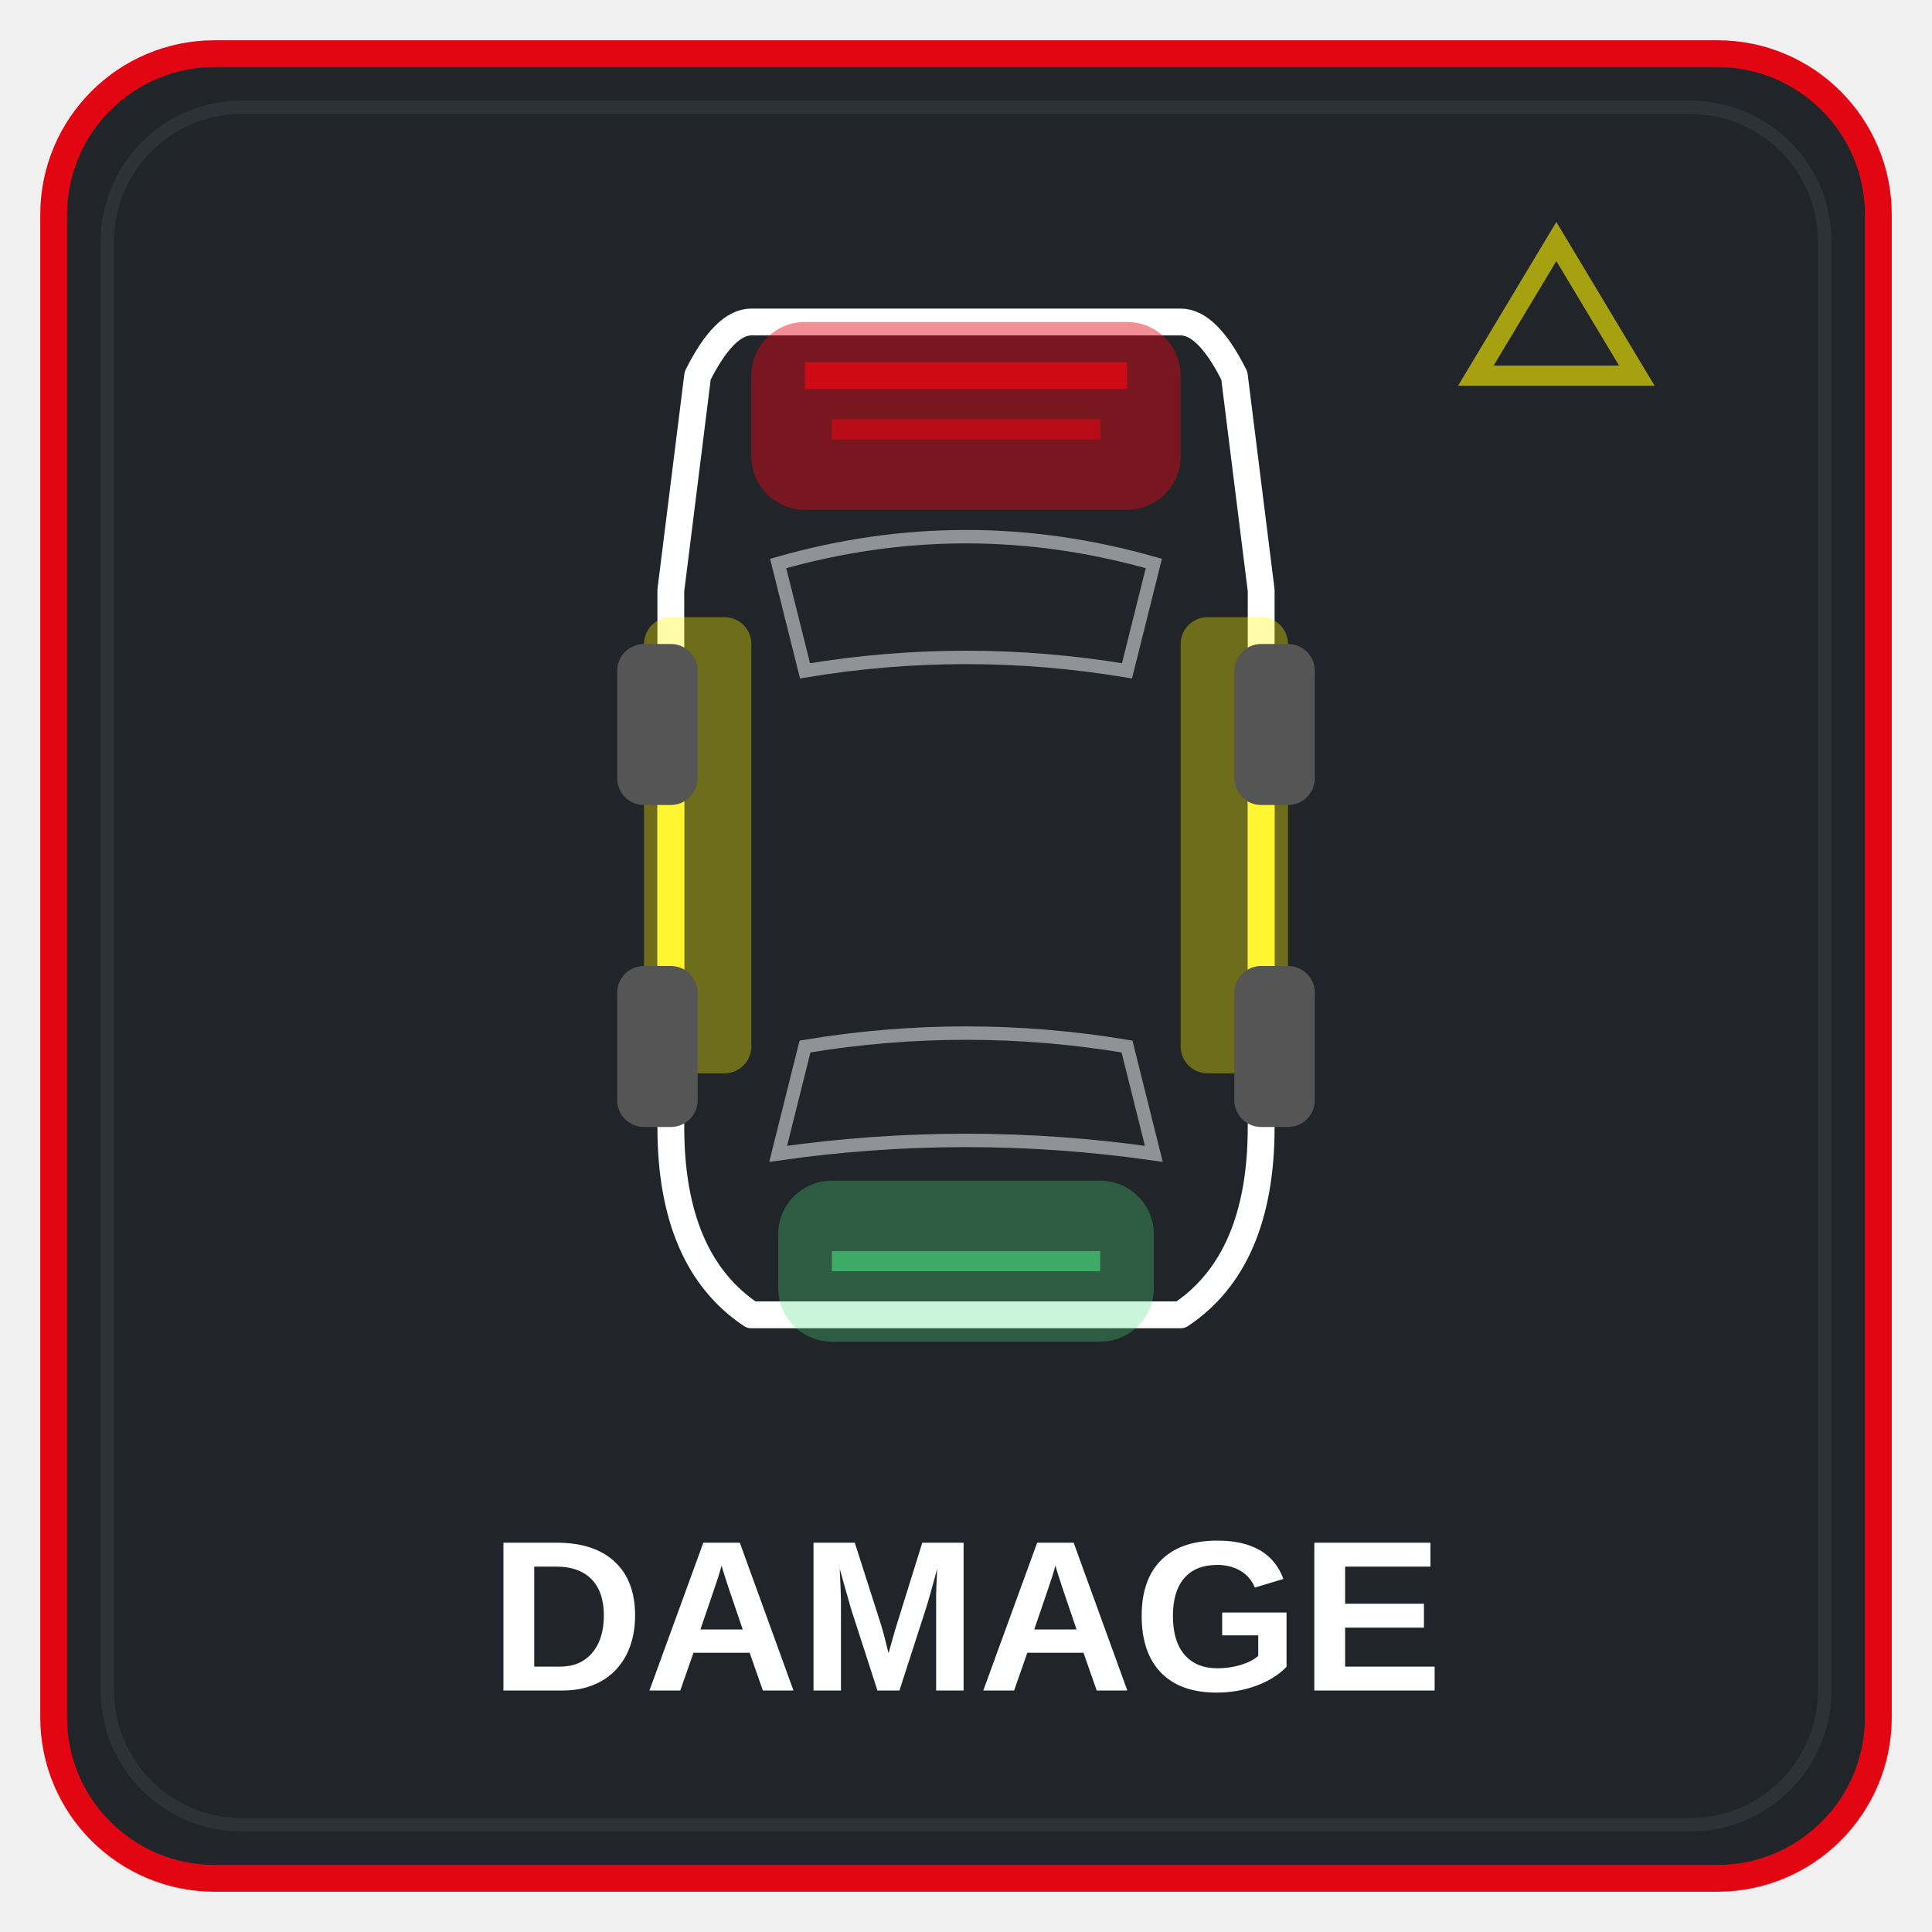
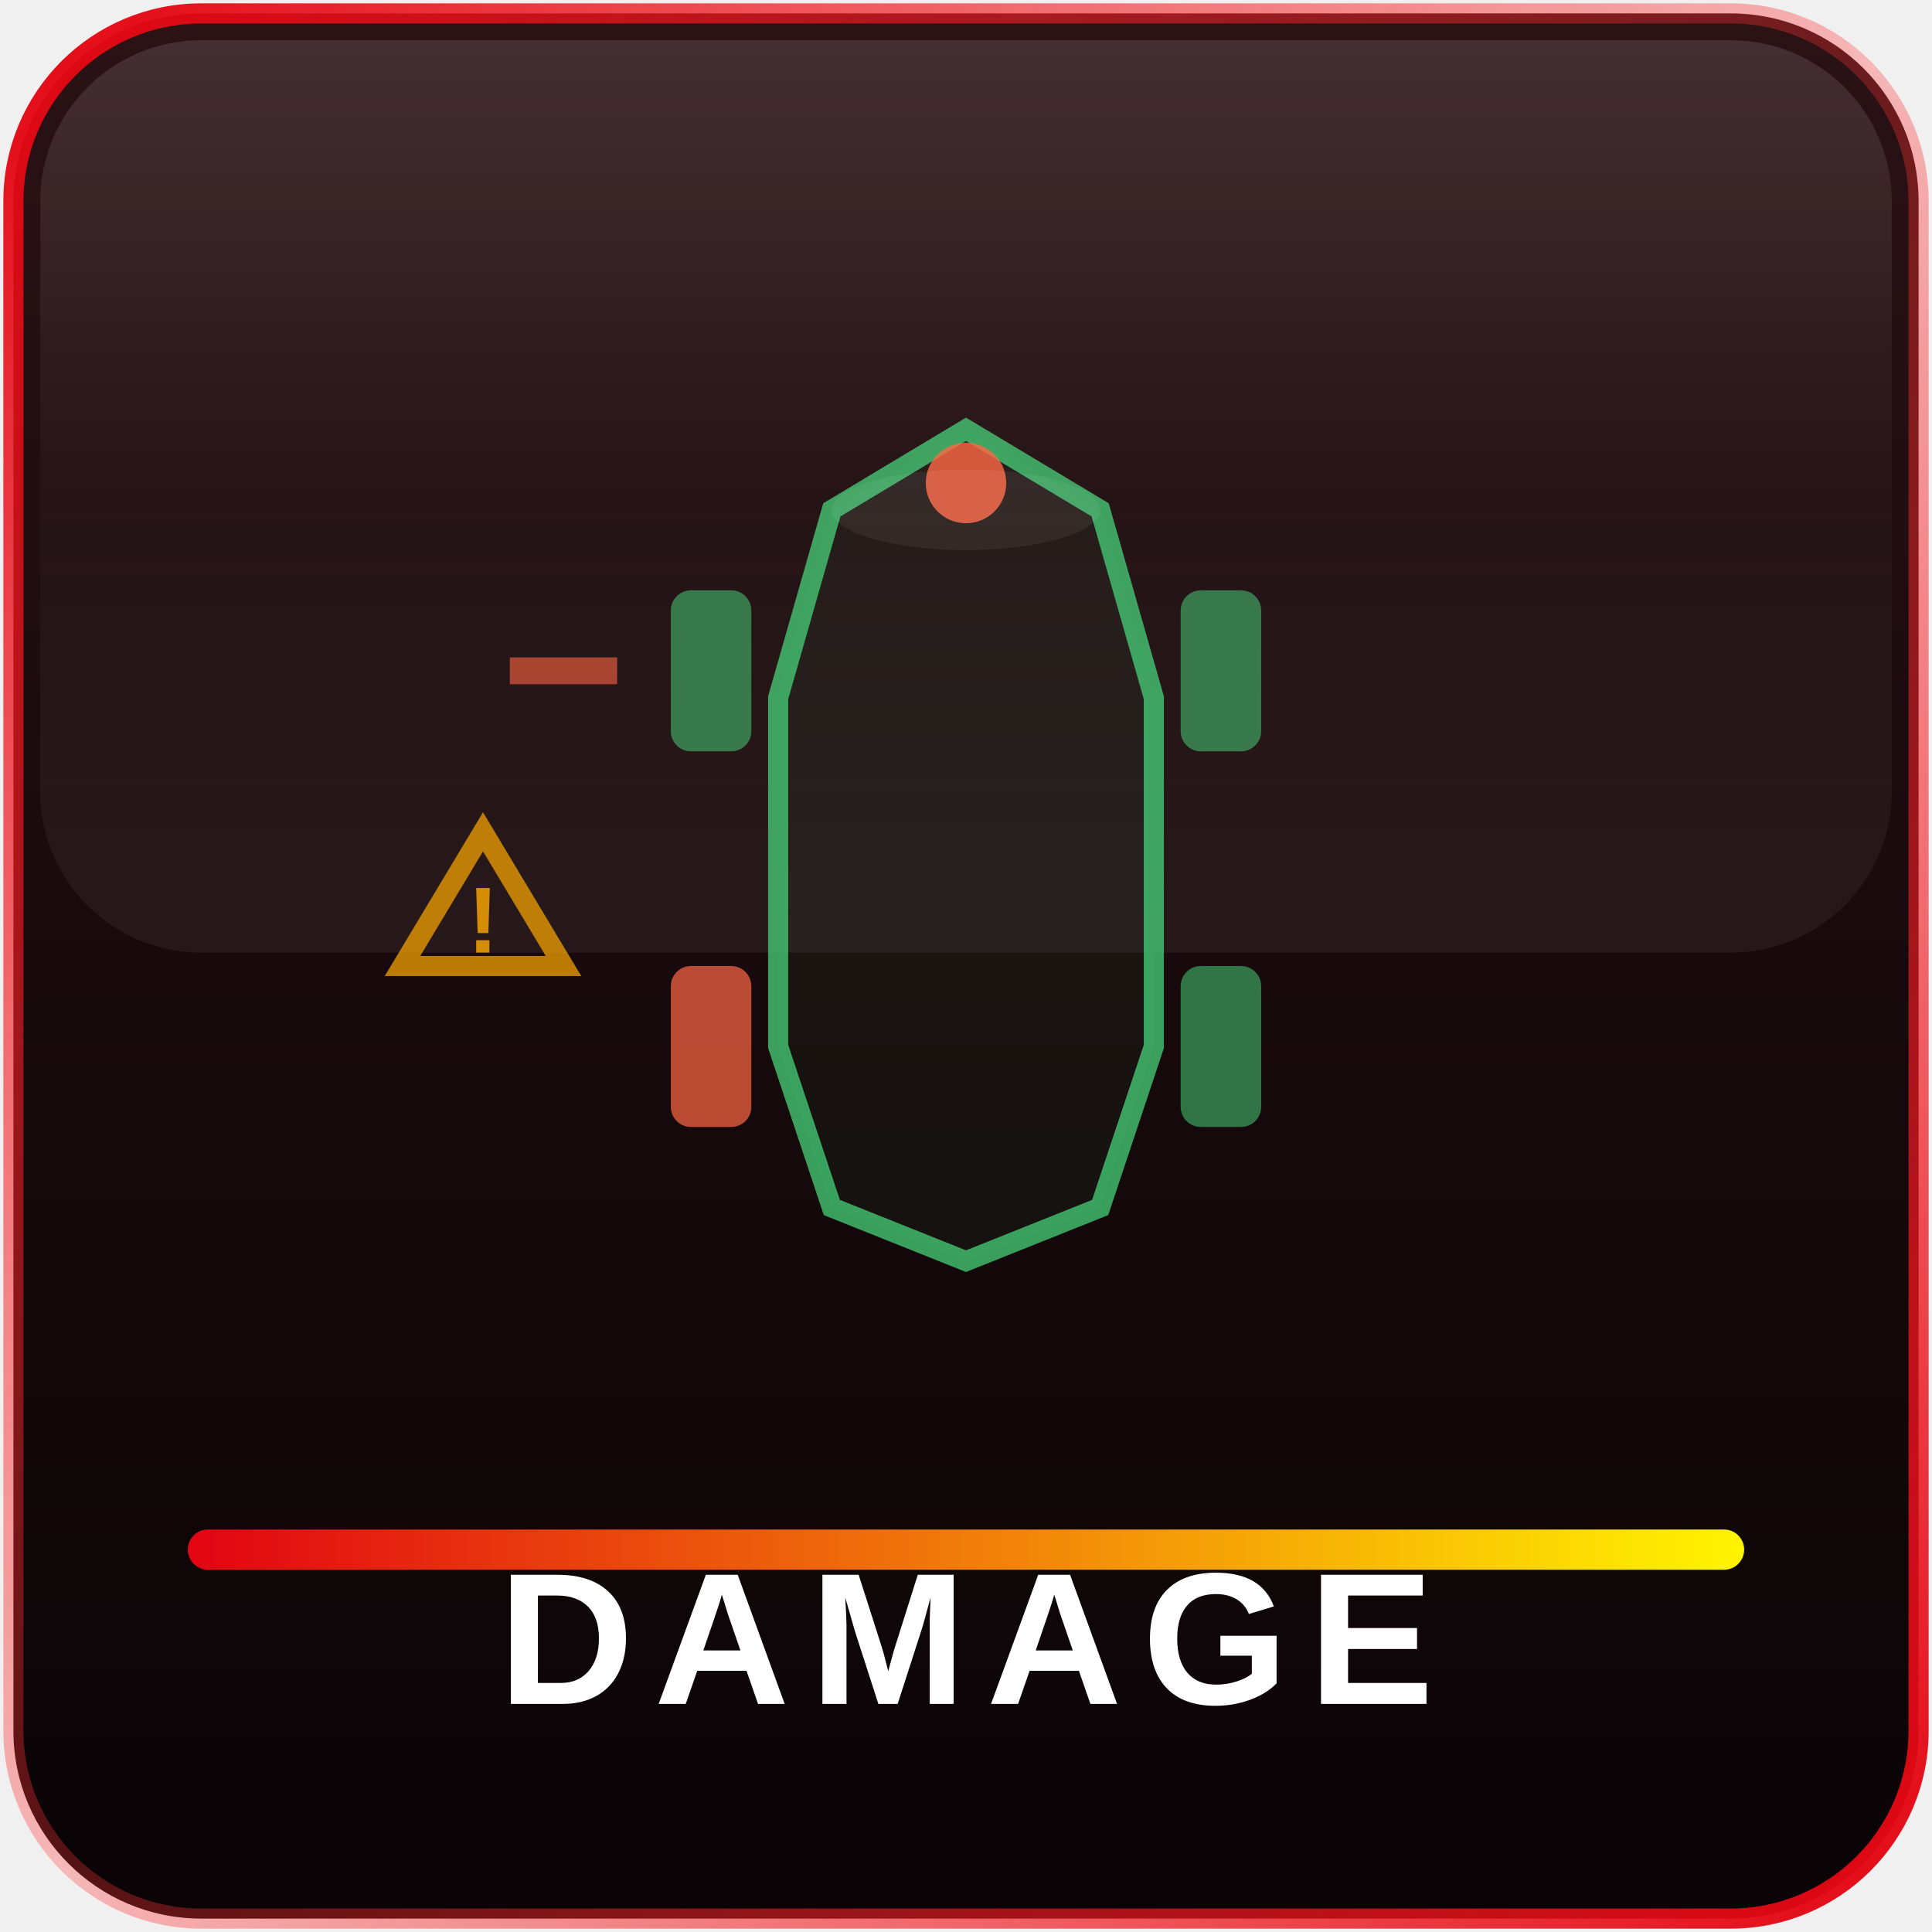
- <svg xmlns="http://www.w3.org/2000/svg" viewBox="0 0 144 144" width="144" height="144">
-   <rect x="4" y="4" width="136" height="136" rx="12" fill="#212529" stroke="#e20613" stroke-width="2" />
-   <rect x="8" y="8" width="128" height="128" rx="10" fill="none" stroke="#2d3238" stroke-width="1" />
-   <g transform="translate(72, 62)">
-     <path d="M-16,-38 Q-18,-38 -20,-34 L-22,-18 L-22,22 Q-22,32 -16,36 L16,36 Q22,32 22,22 L22,-18 L20,-34 Q18,-38 16,-38 Z" fill="none" stroke="#ffffff" stroke-width="2" stroke-linejoin="round" />
-     <path d="M-14,-20 Q0,-24 14,-20 L12,-12 Q0,-14 -12,-12 Z" fill="none" stroke="#ffffff" stroke-width="1" opacity="0.5" />
-     <path d="M-12,16 Q0,14 12,16 L14,24 Q0,22 -14,24 Z" fill="none" stroke="#ffffff" stroke-width="1" opacity="0.5" />
-     <rect x="-16" y="-38" width="32" height="14" rx="4" fill="#e20613" opacity="0.45" />
-     <line x1="-12" y1="-34" x2="12" y2="-34" stroke="#e20613" stroke-width="2" opacity="0.8" />
-     <line x1="-10" y1="-30" x2="10" y2="-30" stroke="#e20613" stroke-width="1.5" opacity="0.6" />
-     <rect x="-24" y="-16" width="8" height="34" rx="2" fill="#fff300" opacity="0.35" />
-     <line x1="-22" y1="-10" x2="-22" y2="12" stroke="#fff300" stroke-width="2" opacity="0.7" />
-     <rect x="16" y="-16" width="8" height="34" rx="2" fill="#fff300" opacity="0.35" />
-     <line x1="22" y1="-10" x2="22" y2="12" stroke="#fff300" stroke-width="2" opacity="0.7" />
-     <rect x="-14" y="26" width="28" height="12" rx="4" fill="#4ade80" opacity="0.3" />
-     <line x1="-10" y1="32" x2="10" y2="32" stroke="#4ade80" stroke-width="1.5" opacity="0.6" />
-     <rect x="-26" y="-14" width="6" height="12" rx="2" fill="#555" />
-     <rect x="20" y="-14" width="6" height="12" rx="2" fill="#555" />
-     <rect x="-26" y="10" width="6" height="12" rx="2" fill="#555" />
-     <rect x="20" y="10" width="6" height="12" rx="2" fill="#555" />
-   </g>
-   <polygon points="116,18 122,28 110,28" fill="none" stroke="#fff300" stroke-width="1.5" opacity="0.6" />
-   <text x="72" y="126" text-anchor="middle" font-family="Arial,Helvetica,sans-serif" font-size="16" font-weight="bold" fill="white">DAMAGE</text>
+ <svg xmlns="http://www.w3.org/2000/svg" viewBox="0 0 144 144">
+   <defs>
+     <linearGradient id="gdd-bg" x1="0" y1="0" x2="0" y2="1">
+       <stop offset="0%" stop-color="#2a1215" />
+       <stop offset="50%" stop-color="#180a0c" />
+       <stop offset="100%" stop-color="#0a0406" />
+     </linearGradient>
+     <linearGradient id="gdd-border" x1="0" y1="0" x2="1" y2="1">
+       <stop offset="0%" stop-color="#e20613" />
+       <stop offset="50%" stop-color="#ff3333" stop-opacity="0.3" />
+       <stop offset="100%" stop-color="#e20613" />
+     </linearGradient>
+     <linearGradient id="gdd-shine" x1="0" y1="0" x2="0" y2="1">
+       <stop offset="0%" stop-color="#ffffff" stop-opacity="0.12" />
+       <stop offset="50%" stop-color="#ffffff" stop-opacity="0.02" />
+       <stop offset="100%" stop-color="#ffffff" stop-opacity="0.06" />
+     </linearGradient>
+     <linearGradient id="gdd-accent" x1="0" y1="0" x2="1" y2="0">
+       <stop offset="0%" stop-color="#e20613" />
+       <stop offset="100%" stop-color="#fff300" />
+     </linearGradient>
+   </defs>
+   <rect x="1" y="1" width="142" height="142" rx="14" fill="url(#gdd-bg)" stroke="url(#gdd-border)" stroke-width="1.5" />
+   <rect x="3" y="3" width="138" height="68" rx="12" fill="url(#gdd-shine)" />
+   <path d="M72,32 L82,38 L86,52 L86,78 L82,90 L72,94 L62,90 L58,78 L58,52 L62,38 Z" fill="none" stroke="#4ade80" stroke-width="1.5" opacity="0.7" />
+   <path d="M72,32 L82,38 L86,52 L86,78 L82,90 L72,94 L62,90 L58,78 L58,52 L62,38 Z" fill="#4ade80" opacity="0.05" />
+   <rect x="50" y="44" width="6" height="12" rx="1.5" fill="#4ade80" opacity="0.5" />
+   <rect x="88" y="44" width="6" height="12" rx="1.5" fill="#4ade80" opacity="0.5" />
+   <rect x="50" y="72" width="6" height="12" rx="1.5" fill="#ff6644" opacity="0.7" />
+   <rect x="88" y="72" width="6" height="12" rx="1.5" fill="#4ade80" opacity="0.5" />
+   <circle cx="72" cy="36" r="3" fill="#ff6644" opacity="0.8" />
+   <line x1="38" y1="50" x2="46" y2="50" stroke="#ff6644" stroke-width="2" opacity="0.6" />
+   <path d="M30,72 L36,62 L42,72 Z" fill="none" stroke="#ffaa00" stroke-width="1.5" opacity="0.7" />
+   <text x="36" y="71" text-anchor="middle" font-family="Arial,Helvetica,sans-serif" font-size="7" font-weight="bold" fill="#ffaa00" opacity="0.8">!</text>
+   <ellipse cx="72" cy="38" rx="10" ry="3" fill="#ffffff" opacity="0.06" />
+   <rect x="14" y="114" width="116" height="3" rx="1.5" fill="url(#gdd-accent)" />
+   <text x="72" y="127" text-anchor="middle" font-family="Arial,Helvetica,sans-serif" font-size="14" font-weight="bold" fill="#ffffff" letter-spacing="1.5">DAMAGE</text>
</svg>
